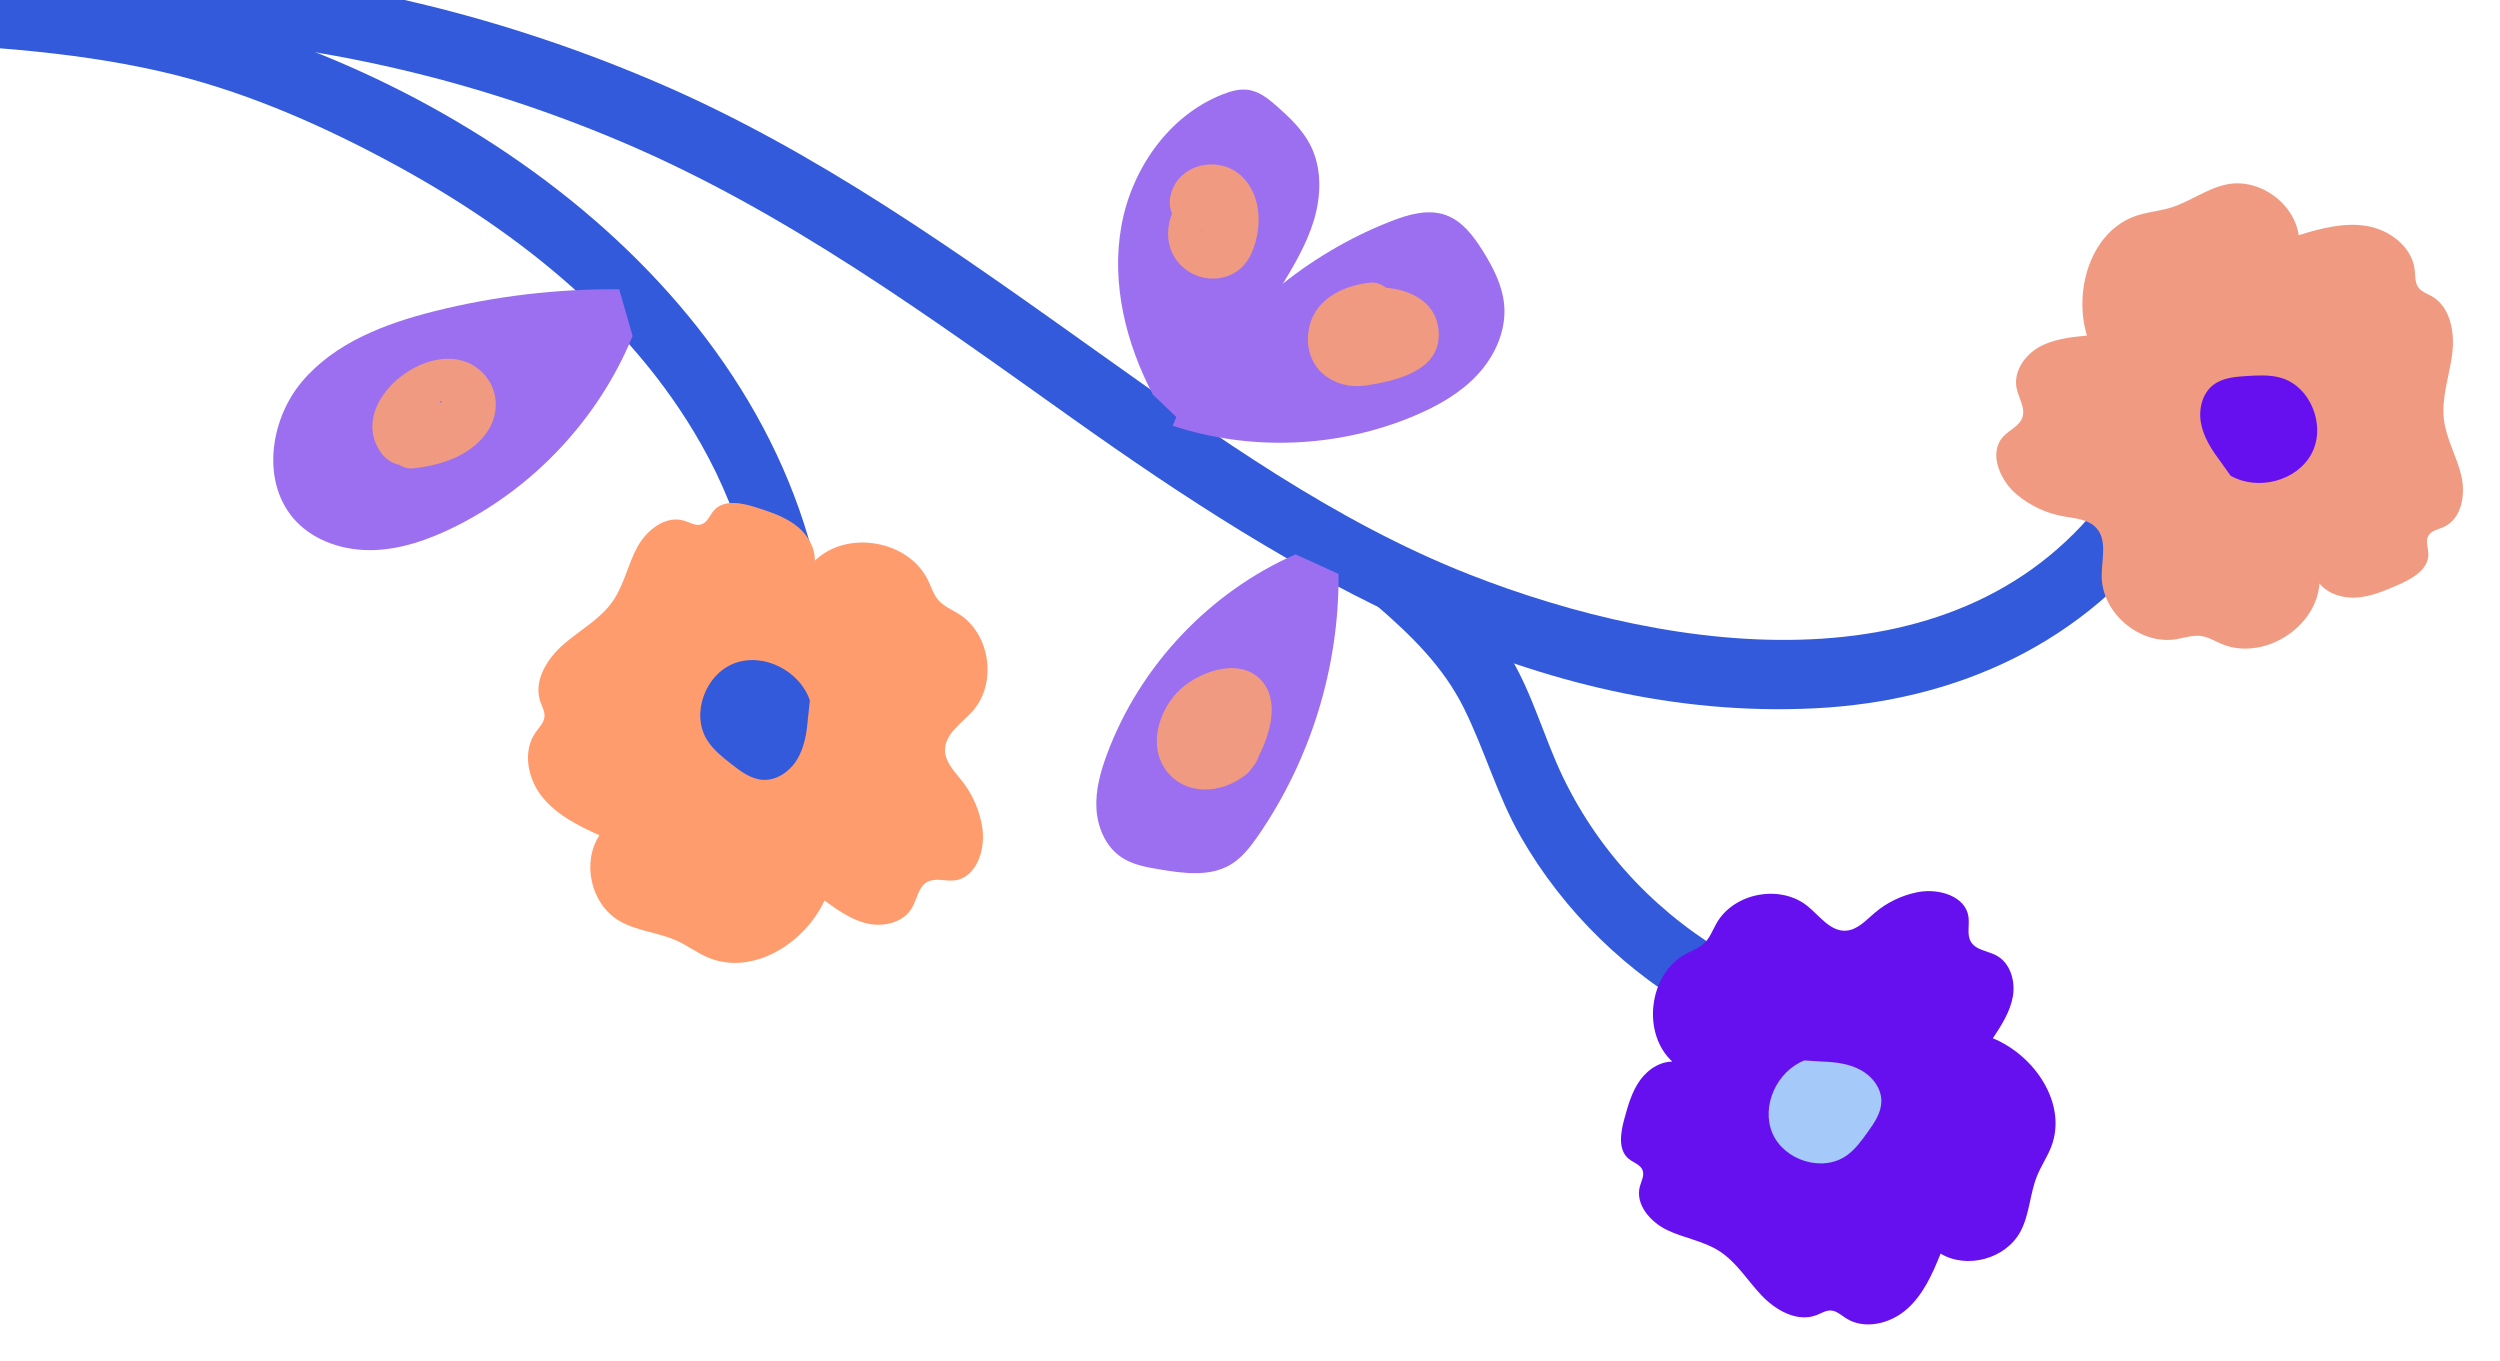
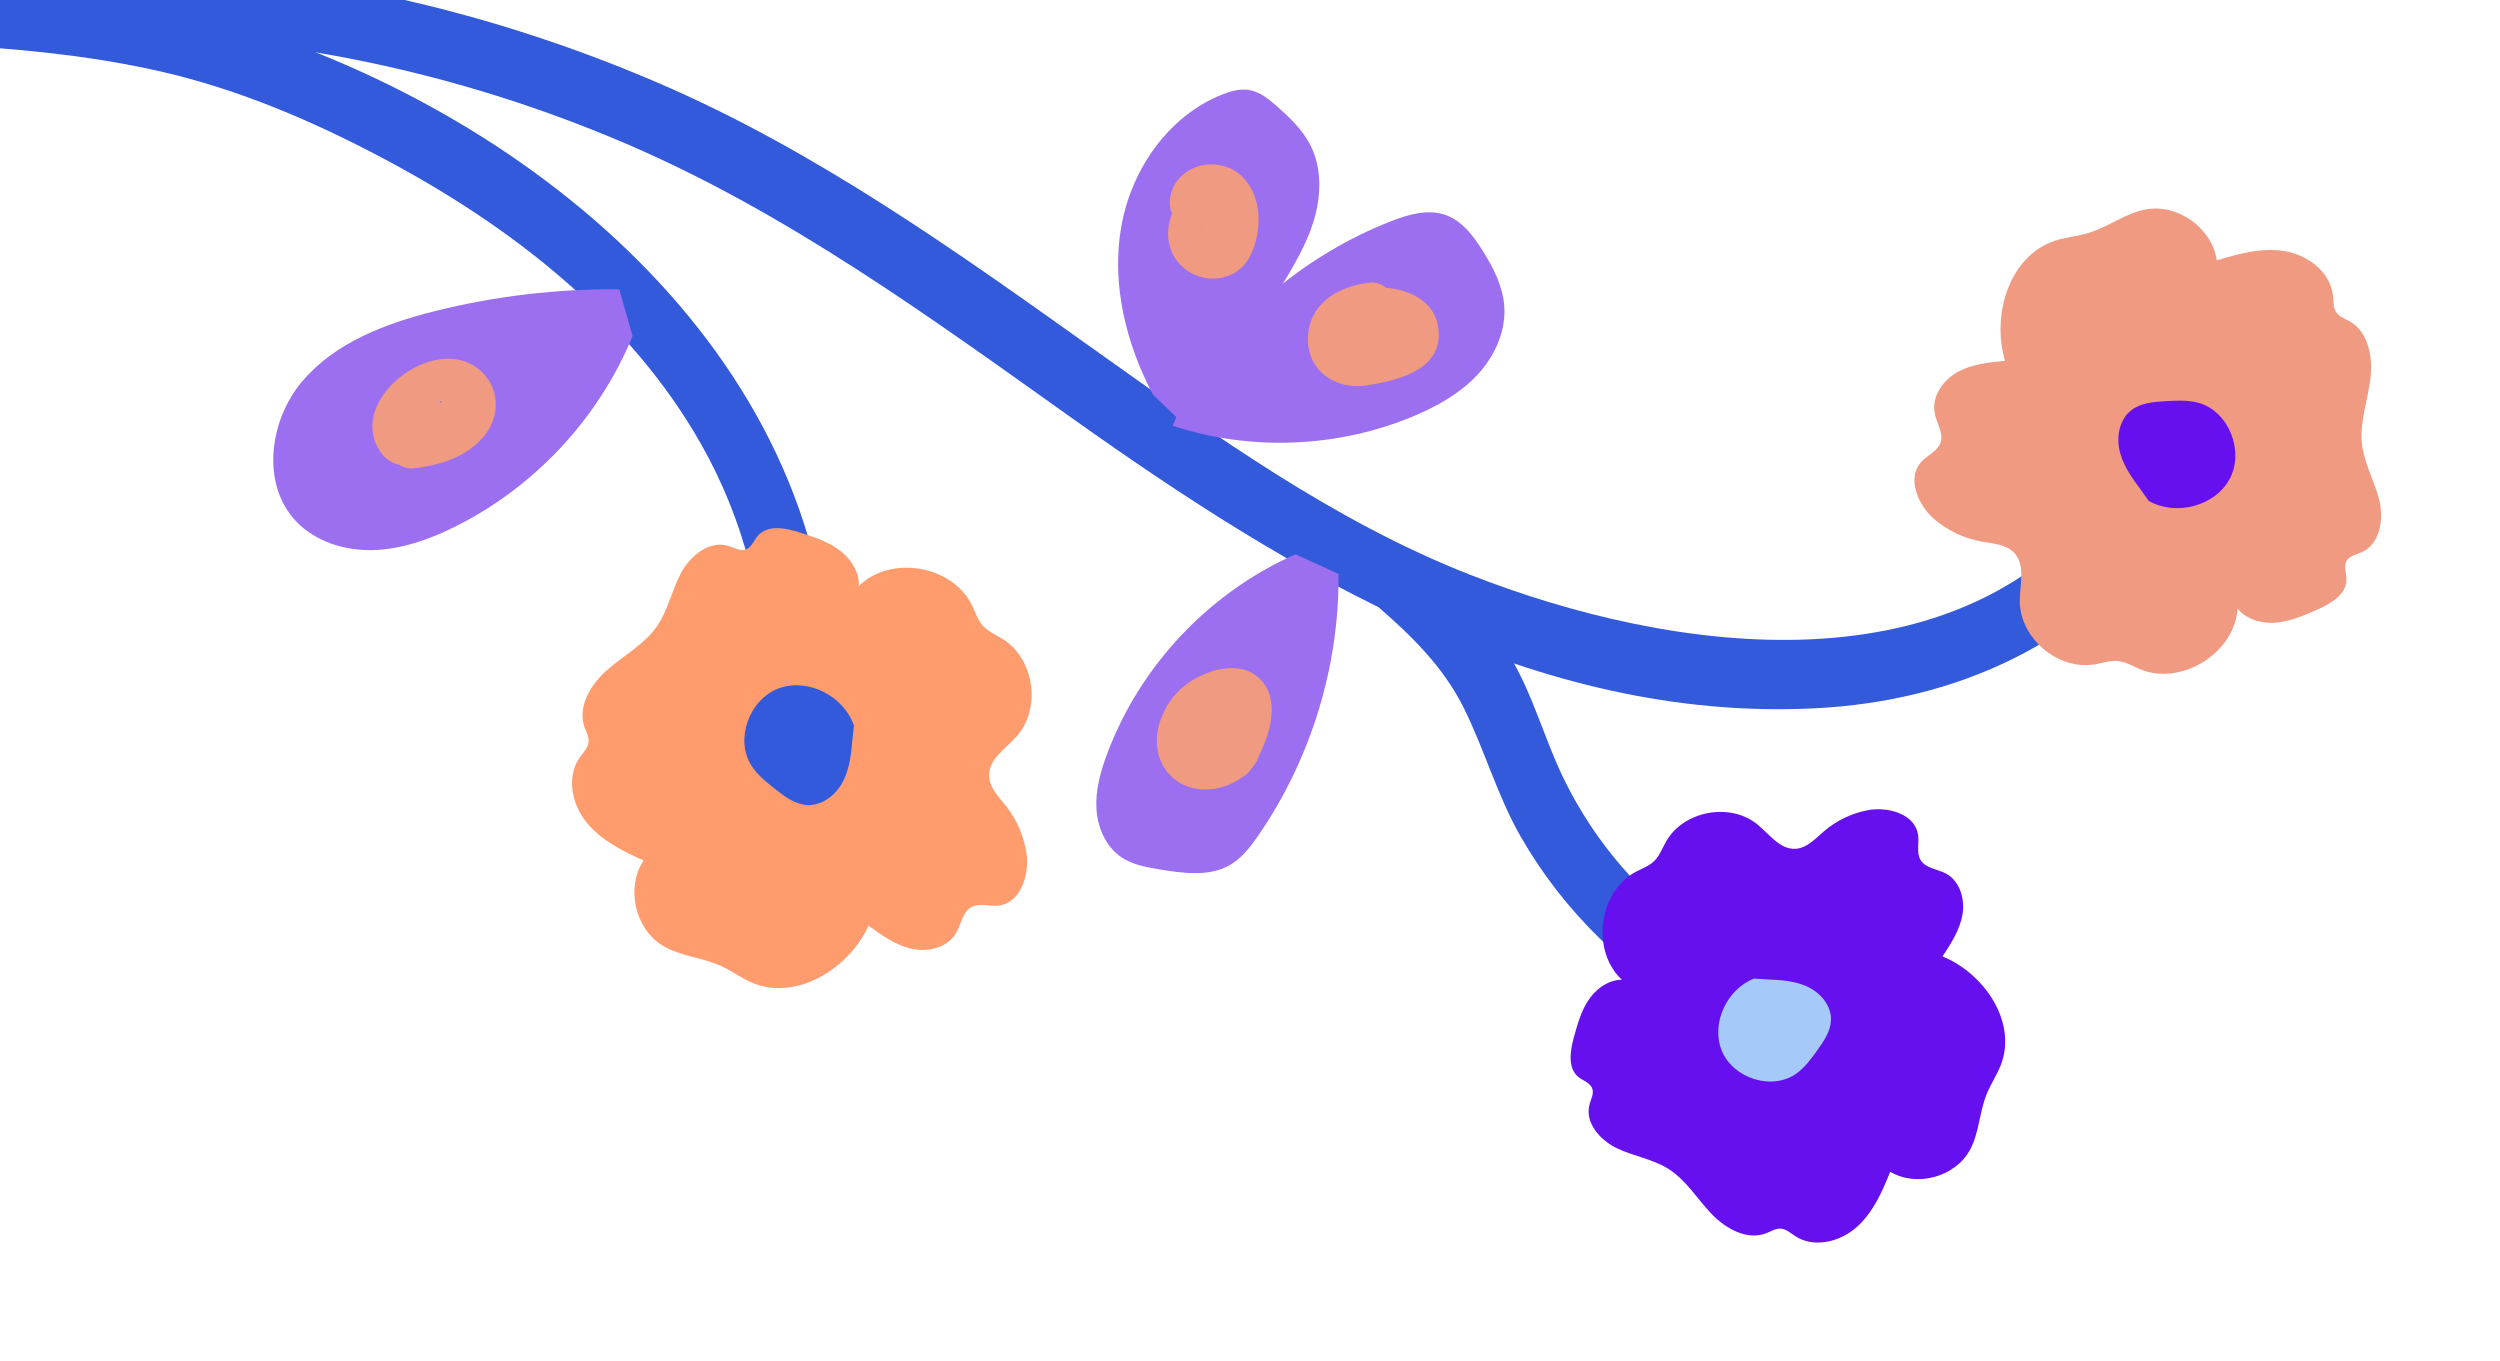
- <svg xmlns="http://www.w3.org/2000/svg" version="1.1" id="Layer_1" x="0px" y="0px" viewBox="0 0 397 216" style="enable-background:new 0 0 397 216;" xml:space="preserve">
-   <g>
+ <svg xmlns="http://www.w3.org/2000/svg" version="1.1" x="0px" y="0px" viewBox="0 0 397 216" style="enable-background:new 0 0 397 216;" xml:space="preserve">
+   <style type="text/css">
+ 	.st0{fill:#325ADA;}
+ 	.st1{fill:#9B6FEF;}
+ 	.st2{fill:#F09A82;}
+ 	.st3{fill:none;}
+ 	.st4{fill:#FF9C6E;}
+ 	.st5{fill:#6610EF;}
+ 	.st6{fill:#A5CAFA;}
+ </style>
+   <g id="Layer_1">
    <g>
-       <path style="fill:#325ADA;" d="M-19.515,6.583c15.093,0.642,30.286,1.387,45.059,4.774    C37.935,14.198,49.64,19.206,60.843,25.146c20.145,10.682,39.13,25.306,50.522,45.437    c6.719,11.873,10.067,25.054,10.281,38.666c0.105,6.653,10.455,6.673,10.35,0    C131.153,55.715,83.292,17.143,35.212,3.167C17.483-1.986-1.173-2.986-19.515-3.766    C-26.175-4.05-26.162,6.301-19.515,6.583L-19.515,6.583z" />
+       <g>
+         <path class="st0" d="M-19.515,6.583c15.093,0.642,30.286,1.387,45.059,4.774C37.935,14.198,49.64,19.206,60.843,25.146     c20.145,10.682,39.13,25.306,50.522,45.437c6.719,11.873,10.067,25.054,10.281,38.666     c0.105,6.653,10.455,6.673,10.35,0c-0.844-53.535-48.704-92.106-96.784-106.082     C17.483-1.986-1.173-2.986-19.515-3.766C-26.175-4.05-26.162,6.301-19.515,6.583L-19.515,6.583z" />
+       </g>
+     </g>
+     <g>
+       <g>
+         <path class="st0" d="M16.681,5.415c28.152,0.167,56.121,6.108,82.035,17.105     c26.018,11.041,48.778,27.722,71.681,43.996c34.714,24.666,73.408,48.141,117.734,45.967     c22.66-1.111,43.065-10.414,56.473-29.069c4.125-5.739-5.382-11.219-9.468-5.534     c-23.356,32.495-69.39,26.1-101.871,13.319c-21.299-8.381-40.265-22-58.792-35.188     c-22.432-15.968-44.781-32.05-70.223-42.959C76.569,1.184,46.831-5.371,16.681-5.55     C9.624-5.591,9.616,5.373,16.681,5.415L16.681,5.415z" />
+       </g>
+     </g>
+     <g>
+       <g>
+         <path class="st0" d="M218.584,96.138c5.497,4.749,10.601,9.717,13.874,16.299c3.322,6.683,5.296,13.889,9.02,20.401     c6.832,11.947,16.991,21.752,29.001,28.419c5.829,3.236,11.055-5.7,5.224-8.937     c-11.946-6.631-21.526-16.54-27.482-28.872c-3.041-6.296-4.809-13.189-8.437-19.209     c-3.61-5.989-8.628-10.882-13.881-15.42C220.885,84.485,213.533,91.774,218.584,96.138L218.584,96.138z" />
+       </g>
+     </g>
+     <g>
+       <path class="st1" d="M183.089,62.675c-4.299-8.155-6.623-17.607-5.032-26.687s7.519-17.631,16.098-21.007    c1.313-0.517,2.729-0.916,4.124-0.703c1.767,0.271,3.231,1.474,4.568,2.66c2.006,1.78,3.989,3.677,5.217,6.061    c1.874,3.636,1.764,8.038,0.59,11.956s-3.323,7.461-5.45,10.955c-2.849,4.68-5.698,9.36-8.546,14.04    c-1.757,2.886-3.698,5.939-6.791,7.298" />
+     </g>
+     <g>
+       <path class="st1" d="M188.413,62.29c7.512-12.248,19.109-21.943,32.496-27.164c2.771-1.081,5.871-1.976,8.672-0.976    c2.608,0.931,4.395,3.309,5.864,5.657c1.665,2.66,3.161,5.544,3.423,8.67    c0.338,4.031-1.472,8.04-4.222,11.007c-2.75,2.967-6.367,4.999-10.095,6.569    c-12.039,5.068-25.914,5.634-38.325,1.563" />
+     </g>
+     <g>
+       <g>
+         <path class="st2" d="M188.403,30.249c-3.03,3.238-4.31,8.497-0.802,11.948c3.251,3.198,8.836,2.628,10.923-1.548     c1.958-3.917,1.992-9.461-1.309-12.642c-3.588-3.457-10.223-2.04-11.342,3.073     c-0.5,2.283,0.685,4.685,3.025,5.328c2.167,0.595,4.826-0.73,5.328-3.025     c-0.198,0.905-1.455,1.457-2.29,1.245c1.373,0.348-1.041-0.333-0.78-0.496     c0.086-0.054-0.415,2.569-0.383,2.685c-0.32-1.141,2.517-1.522,3.122-0.507c0.072,0.265,0.144,0.53,0.216,0.795     c-0.092,0.197-0.089,0.151,0.012-0.139c-0.141,0.066,0.533-0.729,0.405-0.592     C198.335,32.306,192.222,26.168,188.403,30.249L188.403,30.249z" />
+       </g>
+     </g>
+     <g>
+       <g>
+         <path class="st2" d="M217.554,44.882c-4.582,0.505-9.186,2.862-9.794,7.919c-0.679,5.651,3.985,9.222,9.307,8.39     c4.489-0.702,11.33-2.219,11.411-7.902c0.083-5.762-5.543-7.926-10.407-7.609     c-2.335,0.152-4.331,1.882-4.331,4.331c0,2.227,1.985,4.484,4.331,4.331c0.319-0.021,1.951,0.113,2.145-0.05     c0.1,0.008,0.196,0.033,0.288,0.074c-0.726-0.364-0.758-0.944-0.096-1.738c0.734-1.176,0.718-1.58-0.049-1.211     c-0.532,0.185-1.068,0.357-1.608,0.515c-0.809,0.237-1.629,0.452-2.455,0.622     c-1.572,0.322-0.886-0.112-0.273,0.683c-0.755-0.979,0.63,0.83,0.261,0.756     c0.018,0.004,1.046-0.425,1.27-0.45c2.325-0.256,4.331-1.807,4.331-4.331     C221.885,47.071,219.894,44.624,217.554,44.882L217.554,44.882z" />
+       </g>
+     </g>
+     <g>
+       <path class="st1" d="M212.563,91.133c0.12,14.732-4.408,29.468-12.78,41.591c-1.22,1.766-2.569,3.525-4.421,4.61    c-3.287,1.927-7.403,1.361-11.161,0.737c-2.119-0.352-4.31-0.732-6.098-1.923    c-2.494-1.662-3.812-4.71-3.986-7.703c-0.174-2.992,0.657-5.953,1.705-8.761    c5.215-13.967,16.255-25.655,29.902-31.659" />
+     </g>
+     <g>
+       <g>
+         <path class="st2" d="M191.837,116.909c1.024-1.551,0.247-0.124,0.222-0.262c-0.208,0.017-0.415,0.024-0.623,0.019     c-0.374-0.012-0.107,0.215,0.801,0.68c0.236-0.012,0.214-0.339,0.408-0.689c0.581-1.05,2.111-2.096,3.118-1.7     c-0.637-0.371-1.274-0.743-1.911-1.114c-0.198-0.437-0.396-0.873-0.594-1.31     c0.054,0.134,0.039,0.273-0.046,0.415c-0.236,0.376-0.3,1.326-0.43,1.737     c-0.323,1.023-0.834,1.926-1.405,2.832c-2.983,4.729,4.51,9.081,7.48,4.372     c2.375-3.765,4.988-10.523,1.121-14.172c-3.628-3.424-10.208-0.835-13.119,2.317     c-3.183,3.446-4.632,9.22-1.113,12.992c3.75,4.019,10.771,2.5,13.573-1.745     C202.397,116.616,194.899,112.272,191.837,116.909L191.837,116.909z" />
+       </g>
+     </g>
+     <g>
+       <path class="st1" d="M100.461,53.348C95.078,66.481,84.751,77.517,72.005,83.761    c-4.002,1.96-8.313,3.478-12.767,3.595s-9.084-1.309-12.171-4.523c-5.622-5.855-4.352-15.992,0.869-22.206    s13.27-9.263,21.145-11.229c9.55-2.384,19.404-3.549,29.247-3.459" />
+     </g>
+     <g>
+       <g>
+         <path class="st2" d="M67.894,67.396c0.5,0.727-0.521,0.541,0.053,0.404c0.422-0.101,1.109-1.132,1.447-1.403     c0.324-0.259,1.426-0.936,1.405-0.9c-0.152,0.26-1.492-2.308-0.561-1.747     c-0.056-0.034-0.4,0.454-0.616,0.52c-1.418,0.436-2.406,1.275-3.992,1.445     c-2.326,0.249-4.331,1.813-4.331,4.331c0,2.149,1.991,4.582,4.331,4.331c4.215-0.451,8.699-1.857,11.408-5.331     c2.88-3.693,2.043-8.858-2.13-11.161c-7.32-4.04-19.826,6.132-14.495,13.882     c1.324,1.925,3.802,2.796,5.926,1.554C68.247,72.207,69.226,69.333,67.894,67.396L67.894,67.396z" />
+       </g>
+     </g>
+     <rect class="st3" width="397" height="216" />
+   </g>
+   <g id="Layer_2">
+     <g id="flower3">
+       <g>
+         <path class="st4" d="M136.278,93.167c5.033-5.135,15.065-3.441,18.133,3.062c0.495,1.049,0.842,2.199,1.603,3.074     c0.863,0.992,2.138,1.498,3.251,2.197c5.013,3.149,6.119,11.043,2.164,15.448     c-1.738,1.936-4.396,3.594-4.362,6.196c0.025,1.922,1.568,3.42,2.752,4.935     c1.681,2.15,2.791,4.742,3.187,7.442c0.513,3.494-1.007,7.963-4.523,8.296     c-1.424,0.135-2.976-0.452-4.229,0.237c-1.424,0.784-1.617,2.714-2.434,4.119     c-1.324,2.28-4.38,3.058-6.959,2.512c-2.579-0.546-4.798-2.13-6.934-3.676     c-3.189,6.917-11.56,12.027-18.558,9.018c-1.685-0.724-3.169-1.852-4.836-2.616     c-2.992-1.373-6.483-1.538-9.298-3.245c-4.409-2.675-5.88-9.213-3.043-13.519     c-3.365-1.52-6.799-3.234-9.105-6.117c-2.306-2.884-3.154-7.258-1.013-10.266     c0.548-0.77,1.294-1.489,1.387-2.43c0.082-0.839-0.382-1.619-0.656-2.417     c-1.127-3.288,1.061-6.815,3.684-9.095s5.825-3.991,7.812-6.842c1.79-2.569,2.386-5.779,3.869-8.536     s4.551-5.199,7.531-4.24c0.889,0.286,1.796,0.862,2.683,0.57c0.959-0.316,1.322-1.455,1.987-2.215     c1.57-1.793,4.443-1.213,6.711-0.484c2.27,0.73,4.594,1.488,6.46,2.972     c1.866,1.484,3.203,3.874,2.766,6.217" />
+       </g>
+       <g>
+         <path class="st0" d="M135.606,115.225c-1.598-4.699-7.327-7.641-11.974-5.897     c-4.647,1.744-6.973,8.087-4.297,12.266c0.961,1.501,2.39,2.631,3.792,3.731     c1.487,1.167,3.098,2.383,4.984,2.51c2.234,0.15,4.337-1.34,5.488-3.26c1.152-1.92,1.513-4.206,1.695-6.437" />
+       </g>
+     </g>
+     <g id="flower2">
+       <g>
+         <path class="st5" d="M257.667,155.682c-5.061-4.542-3.878-14.09,2.137-17.26     c0.971-0.512,2.042-0.887,2.838-1.643c0.901-0.856,1.326-2.083,1.94-3.163c2.766-4.868,10.178-6.241,14.505-2.688     c1.901,1.561,3.579,4.004,6.035,3.864c1.815-0.103,3.166-1.623,4.548-2.805     c1.961-1.677,4.364-2.834,6.898-3.321c3.28-0.63,7.566,0.62,8.027,3.928c0.187,1.34-0.303,2.831,0.401,3.986     c0.8,1.313,2.631,1.415,3.993,2.128c2.209,1.156,3.072,4.011,2.663,6.47s-1.812,4.622-3.184,6.704     c6.668,2.725,11.845,10.421,9.293,17.158c-0.614,1.622-1.618,3.071-2.271,4.678     c-1.172,2.884-1.183,6.189-2.679,8.919c-2.344,4.277-8.459,5.939-12.646,3.438     c-1.296,3.242-2.772,6.558-5.4,8.857s-6.726,3.283-9.657,1.385c-0.751-0.486-1.461-1.161-2.354-1.209     c-0.796-0.043-1.514,0.429-2.256,0.72c-3.059,1.202-6.483-0.718-8.746-3.102s-4.013-5.337-6.79-7.096     c-2.501-1.584-5.559-2.014-8.226-3.3c-2.667-1.286-5.101-4.083-4.32-6.939     c0.233-0.852,0.74-1.733,0.427-2.559c-0.339-0.893-1.429-1.188-2.175-1.785     c-1.759-1.409-1.331-4.147-0.737-6.321c0.595-2.175,1.214-4.402,2.539-6.227     c1.325-1.824,3.526-3.188,5.759-2.873" />
+       </g>
+       <g>
+         <path class="st6" d="M278.535,155.398c-4.373,1.706-6.914,7.241-5.073,11.559     c1.841,4.318,7.931,6.251,11.768,3.549c1.378-0.971,2.386-2.368,3.367-3.739     c1.04-1.453,2.122-3.026,2.164-4.813c0.049-2.117-1.446-4.041-3.308-5.05     c-1.862-1.008-4.037-1.254-6.153-1.333" />
+       </g>
+     </g>
+     <g id="flower1">
+       <g>
+         <path class="st2" d="M355.336,96.501c-0.364,7.181-8.996,12.564-15.605,9.731c-1.067-0.457-2.088-1.088-3.238-1.238     c-1.303-0.171-2.594,0.296-3.89,0.511c-5.84,0.967-11.902-4.21-11.862-10.13     c0.018-2.601,0.908-5.605-0.842-7.53c-1.293-1.423-3.441-1.521-5.332-1.87     c-2.683-0.495-5.233-1.7-7.319-3.458c-2.701-2.276-4.526-6.629-2.114-9.21     c0.977-1.045,2.528-1.635,3.009-2.982c0.547-1.531-0.589-3.104-0.909-4.697c-0.52-2.585,1.251-5.193,3.544-6.494     c2.293-1.301,5.004-1.587,7.628-1.846c-2.199-7.293,0.68-16.668,7.913-19.055     c1.742-0.575,3.6-0.715,5.355-1.248c3.15-0.956,5.873-3.147,9.112-3.735     c5.074-0.92,10.51,2.998,11.242,8.103c3.527-1.093,7.234-2.087,10.872-1.457     c3.638,0.63,7.174,3.342,7.565,7.013c0.1,0.94,0.018,1.973,0.573,2.739     c0.495,0.683,1.36,0.959,2.093,1.375c3.023,1.714,3.724,5.805,3.272,9.251     c-0.452,3.446-1.715,6.85-1.312,10.302c0.363,3.11,2.045,5.908,2.764,8.956     c0.719,3.047,0.04,6.909-2.826,8.167c-0.855,0.375-1.917,0.546-2.387,1.353     c-0.509,0.873-0.025,1.965-0.019,2.975c0.013,2.383-2.522,3.853-4.704,4.812     c-2.183,0.959-4.426,1.932-6.806,2.058s-4.966-0.776-6.193-2.82" />
+       </g>
+       <g>
+         <path class="st5" d="M341.214,79.542c4.312,2.458,10.551,0.862,12.874-3.524s-0.141-10.677-4.916-12.032     c-1.714-0.486-3.534-0.384-5.312-0.278c-1.887,0.112-3.899,0.27-5.395,1.425     c-1.772,1.369-2.358,3.878-1.947,6.079s1.656,4.151,2.999,5.943" />
+       </g>
    </g>
  </g>
-   <g>
-     <g>
-       <path style="fill:#325ADA;" d="M16.681,5.415c28.152,0.167,56.121,6.108,82.035,17.105    c26.018,11.041,48.778,27.722,71.681,43.996c34.714,24.666,73.408,48.141,117.734,45.967    c22.66-1.111,43.065-10.414,56.473-29.069c4.125-5.739-5.382-11.219-9.468-5.534    c-23.356,32.495-69.39,26.1-101.871,13.319c-21.299-8.381-40.265-22-58.792-35.188    c-22.432-15.968-44.781-32.05-70.223-42.959C76.569,1.184,46.831-5.371,16.681-5.55    C9.624-5.591,9.616,5.373,16.681,5.415L16.681,5.415z" />
-     </g>
-   </g>
-   <g>
-     <g>
-       <path style="fill:#325ADA;" d="M218.584,96.138c5.497,4.749,10.601,9.717,13.874,16.299    c3.322,6.683,5.296,13.889,9.02,20.401c6.832,11.947,16.991,21.752,29.001,28.419    c5.829,3.236,11.055-5.7,5.224-8.937c-11.946-6.631-21.526-16.54-27.482-28.872    c-3.041-6.296-4.809-13.189-8.437-19.209c-3.61-5.989-8.628-10.882-13.881-15.42    C220.885,84.485,213.533,91.774,218.584,96.138L218.584,96.138z" />
-     </g>
-   </g>
-   <g>
-     <path style="fill:#9B6FEF;" d="M183.089,62.675c-4.299-8.155-6.623-17.607-5.032-26.687s7.519-17.631,16.098-21.007   c1.313-0.517,2.729-0.916,4.124-0.703c1.767,0.271,3.231,1.474,4.568,2.66c2.006,1.78,3.989,3.677,5.217,6.061   c1.874,3.636,1.764,8.038,0.59,11.956c-1.174,3.918-3.323,7.461-5.45,10.955c-2.849,4.68-5.698,9.36-8.546,14.04   c-1.757,2.886-3.698,5.939-6.791,7.298" />
-   </g>
-   <g>
-     <path style="fill:#9B6FEF;" d="M188.413,62.29c7.512-12.248,19.109-21.943,32.496-27.164   c2.771-1.081,5.871-1.976,8.672-0.976c2.608,0.931,4.395,3.309,5.864,5.657c1.665,2.66,3.161,5.544,3.423,8.67   c0.338,4.031-1.472,8.04-4.222,11.007c-2.75,2.967-6.367,4.999-10.095,6.569   c-12.039,5.068-25.914,5.634-38.325,1.563" />
-   </g>
-   <g>
-     <g>
-       <path style="fill:#F09A82;" d="M188.403,30.249c-3.03,3.238-4.31,8.497-0.802,11.948    c3.251,3.198,8.836,2.628,10.923-1.548c1.958-3.917,1.992-9.461-1.309-12.642    c-3.588-3.457-10.223-2.04-11.342,3.073c-0.5,2.283,0.685,4.685,3.025,5.328    c2.167,0.595,4.826-0.73,5.328-3.025c-0.198,0.905-1.455,1.457-2.29,1.245c1.373,0.348-1.041-0.333-0.78-0.496    c0.086-0.054-0.415,2.569-0.383,2.685c-0.32-1.141,2.517-1.522,3.122-0.507c0.072,0.265,0.144,0.53,0.216,0.795    c-0.092,0.197-0.089,0.151,0.012-0.139c-0.141,0.066,0.533-0.729,0.405-0.592    C198.335,32.306,192.222,26.168,188.403,30.249L188.403,30.249z" />
-     </g>
-   </g>
-   <g>
-     <g>
-       <path style="fill:#F09A82;" d="M217.554,44.882c-4.582,0.505-9.186,2.862-9.794,7.919    c-0.679,5.651,3.985,9.222,9.307,8.39c4.489-0.702,11.33-2.219,11.411-7.902    c0.083-5.762-5.543-7.926-10.407-7.609c-2.335,0.152-4.331,1.882-4.331,4.331c0,2.227,1.985,4.484,4.331,4.331    c0.319-0.021,1.951,0.113,2.145-0.05c0.1,0.008,0.196,0.033,0.288,0.074c-0.726-0.364-0.758-0.944-0.096-1.738    c0.734-1.176,0.718-1.58-0.049-1.211c-0.532,0.185-1.068,0.357-1.608,0.515    c-0.809,0.237-1.629,0.452-2.455,0.622c-1.572,0.322-0.886-0.112-0.273,0.683    c-0.755-0.979,0.63,0.83,0.261,0.756c0.018,0.004,1.046-0.425,1.27-0.45c2.325-0.256,4.331-1.807,4.331-4.331    C221.885,47.071,219.894,44.624,217.554,44.882L217.554,44.882z" />
-     </g>
-   </g>
-   <g>
-     <g>
-       <path style="fill:#FF9C6E;" d="M129.278,89.167c5.033-5.135,15.065-3.441,18.133,3.062    c0.495,1.049,0.842,2.199,1.603,3.074c0.863,0.992,2.138,1.498,3.251,2.197    c5.013,3.149,6.119,11.043,2.164,15.448c-1.738,1.936-4.396,3.594-4.362,6.196    c0.025,1.922,1.568,3.42,2.752,4.935c1.681,2.15,2.791,4.742,3.187,7.442    c0.513,3.494-1.007,7.963-4.523,8.296c-1.424,0.135-2.976-0.452-4.229,0.237    c-1.424,0.784-1.617,2.714-2.434,4.119c-1.324,2.28-4.38,3.058-6.959,2.512c-2.579-0.546-4.798-2.13-6.934-3.676    c-3.189,6.917-11.56,12.027-18.558,9.018c-1.685-0.724-3.169-1.852-4.836-2.616    c-2.992-1.373-6.483-1.538-9.298-3.245c-4.409-2.675-5.88-9.213-3.043-13.519    c-3.365-1.52-6.799-3.234-9.105-6.117c-2.306-2.884-3.154-7.258-1.013-10.266    c0.548-0.77,1.294-1.489,1.387-2.43c0.082-0.839-0.382-1.619-0.656-2.417    c-1.127-3.288,1.061-6.815,3.684-9.095c2.623-2.28,5.825-3.991,7.812-6.842    c1.79-2.569,2.386-5.779,3.869-8.536s4.551-5.199,7.531-4.24c0.889,0.286,1.796,0.862,2.683,0.57    c0.959-0.316,1.322-1.455,1.987-2.215c1.57-1.793,4.443-1.213,6.711-0.484c2.27,0.73,4.594,1.488,6.46,2.972    c1.866,1.484,3.203,3.874,2.766,6.217" />
-     </g>
-     <g>
-       <path style="fill:#325ADA;" d="M128.606,111.225c-1.598-4.699-7.327-7.641-11.974-5.897    c-4.647,1.744-6.973,8.087-4.297,12.266c0.961,1.501,2.39,2.631,3.792,3.731c1.487,1.167,3.098,2.383,4.984,2.51    c2.234,0.15,4.337-1.34,5.488-3.26c1.152-1.92,1.513-4.206,1.695-6.437" />
-     </g>
-   </g>
-   <g>
-     <g>
-       <path style="fill:#F09A82;" d="M368.336,92.501c-0.364,7.181-8.996,12.564-15.605,9.731    c-1.067-0.457-2.088-1.088-3.238-1.238c-1.303-0.171-2.594,0.296-3.89,0.511    c-5.84,0.967-11.902-4.21-11.862-10.13c0.018-2.601,0.908-5.605-0.842-7.53    c-1.293-1.423-3.441-1.521-5.332-1.87c-2.683-0.495-5.233-1.7-7.319-3.458    c-2.701-2.276-4.526-6.629-2.114-9.21c0.977-1.045,2.528-1.635,3.009-2.982c0.547-1.531-0.589-3.104-0.909-4.697    c-0.52-2.585,1.251-5.193,3.544-6.494c2.293-1.301,5.004-1.587,7.628-1.846    c-2.199-7.293,0.68-16.668,7.913-19.055c1.742-0.575,3.6-0.715,5.355-1.248    c3.15-0.956,5.873-3.147,9.112-3.735c5.074-0.92,10.51,2.998,11.242,8.103c3.527-1.093,7.234-2.087,10.872-1.457    c3.638,0.63,7.174,3.342,7.565,7.013c0.1,0.94,0.018,1.973,0.573,2.739c0.495,0.683,1.36,0.959,2.093,1.375    c3.023,1.714,3.724,5.805,3.272,9.251c-0.452,3.446-1.715,6.85-1.312,10.302    c0.363,3.11,2.045,5.908,2.764,8.956c0.719,3.047,0.04,6.909-2.826,8.167c-0.855,0.375-1.917,0.546-2.387,1.353    c-0.509,0.873-0.025,1.965-0.019,2.975c0.013,2.383-2.522,3.853-4.704,4.812    c-2.183,0.959-4.426,1.932-6.806,2.058s-4.966-0.776-6.193-2.82" />
-     </g>
-     <g>
-       <path style="fill:#6610EF;" d="M354.214,75.542c4.312,2.458,10.551,0.862,12.874-3.524    c2.323-4.386-0.141-10.677-4.916-12.032c-1.714-0.486-3.534-0.384-5.312-0.278    c-1.887,0.112-3.899,0.27-5.395,1.425c-1.772,1.369-2.358,3.878-1.947,6.079s1.656,4.151,2.999,5.943" />
-     </g>
-   </g>
-   <g>
-     <path style="fill:#9B6FEF;" d="M212.563,91.133c0.12,14.732-4.408,29.468-12.78,41.591   c-1.22,1.766-2.569,3.525-4.421,4.61c-3.287,1.927-7.403,1.361-11.161,0.737   c-2.119-0.352-4.31-0.732-6.098-1.923c-2.494-1.662-3.812-4.71-3.986-7.703   c-0.174-2.992,0.657-5.953,1.705-8.761c5.215-13.967,16.255-25.655,29.902-31.659" />
-   </g>
-   <g>
-     <g>
-       <path style="fill:#F09A82;" d="M191.837,116.909c1.024-1.551,0.247-0.124,0.222-0.262    c-0.208,0.017-0.415,0.024-0.623,0.019c-0.374-0.012-0.107,0.215,0.801,0.68c0.236-0.012,0.214-0.339,0.408-0.689    c0.581-1.05,2.111-2.096,3.118-1.7c-0.637-0.371-1.274-0.743-1.911-1.114    c-0.198-0.437-0.396-0.873-0.594-1.31c0.054,0.134,0.039,0.273-0.046,0.415    c-0.236,0.376-0.3,1.326-0.43,1.737c-0.323,1.023-0.834,1.926-1.405,2.832    c-2.983,4.729,4.51,9.081,7.48,4.372c2.375-3.765,4.988-10.523,1.121-14.172    c-3.628-3.424-10.208-0.835-13.119,2.317c-3.183,3.446-4.632,9.22-1.113,12.992    c3.75,4.019,10.771,2.5,13.573-1.745C202.397,116.616,194.899,112.272,191.837,116.909L191.837,116.909z" />
-     </g>
-   </g>
-   <g>
-     <path style="fill:#9B6FEF;" d="M100.461,53.348C95.078,66.481,84.751,77.517,72.005,83.761   c-4.002,1.96-8.313,3.478-12.767,3.595s-9.084-1.309-12.171-4.523c-5.622-5.855-4.352-15.992,0.869-22.206   s13.27-9.263,21.145-11.229c9.55-2.384,19.404-3.549,29.247-3.459" />
-   </g>
-   <g>
-     <g>
-       <path style="fill:#F09A82;" d="M67.894,67.396c0.5,0.727-0.521,0.541,0.053,0.404    c0.422-0.101,1.109-1.132,1.447-1.403c0.324-0.259,1.426-0.936,1.405-0.9c-0.152,0.26-1.492-2.308-0.561-1.747    c-0.056-0.034-0.4,0.454-0.616,0.52c-1.418,0.436-2.406,1.275-3.992,1.445    c-2.326,0.249-4.331,1.813-4.331,4.331c0,2.149,1.991,4.582,4.331,4.331c4.215-0.451,8.699-1.857,11.408-5.331    c2.88-3.693,2.043-8.858-2.13-11.161c-7.32-4.04-19.826,6.132-14.495,13.882    c1.324,1.925,3.802,2.796,5.926,1.554C68.247,72.207,69.226,69.333,67.894,67.396L67.894,67.396z" />
-     </g>
-   </g>
-   <g>
-     <g>
-       <path style="fill:#6610EF;" d="M265.667,168.682c-5.061-4.542-3.878-14.09,2.137-17.26    c0.971-0.512,2.042-0.887,2.838-1.643c0.901-0.856,1.326-2.083,1.94-3.163c2.766-4.868,10.178-6.241,14.505-2.688    c1.901,1.561,3.579,4.004,6.035,3.864c1.815-0.103,3.166-1.623,4.548-2.805    c1.961-1.677,4.364-2.834,6.898-3.321c3.28-0.63,7.566,0.62,8.027,3.928c0.187,1.34-0.303,2.831,0.401,3.986    c0.8,1.313,2.631,1.415,3.993,2.128c2.209,1.156,3.072,4.011,2.663,6.47c-0.409,2.459-1.812,4.622-3.184,6.704    c6.668,2.725,11.845,10.421,9.293,17.158c-0.614,1.622-1.618,3.071-2.271,4.678    c-1.172,2.884-1.183,6.189-2.679,8.919c-2.344,4.277-8.459,5.939-12.646,3.438    c-1.296,3.242-2.772,6.558-5.4,8.857s-6.726,3.283-9.657,1.385c-0.751-0.486-1.461-1.161-2.354-1.209    c-0.796-0.043-1.514,0.429-2.256,0.72c-3.059,1.202-6.483-0.718-8.746-3.102s-4.013-5.337-6.79-7.096    c-2.501-1.584-5.559-2.014-8.226-3.3c-2.667-1.286-5.101-4.083-4.32-6.939    c0.233-0.852,0.74-1.733,0.427-2.559c-0.339-0.893-1.429-1.188-2.175-1.785c-1.759-1.409-1.331-4.147-0.737-6.321    c0.595-2.175,1.214-4.402,2.539-6.227c1.325-1.824,3.526-3.188,5.759-2.873" />
-     </g>
-     <g>
-       <path style="fill:#A5CAFA;" d="M286.536,168.398c-4.373,1.706-6.914,7.241-5.073,11.559    c1.841,4.318,7.931,6.251,11.768,3.549c1.378-0.971,2.386-2.368,3.367-3.739c1.04-1.453,2.122-3.026,2.164-4.813    c0.049-2.117-1.446-4.041-3.308-5.05c-1.862-1.008-4.037-1.254-6.153-1.333" />
-     </g>
-   </g>
-   <rect style="fill:none;" width="397" height="216" />
</svg>
